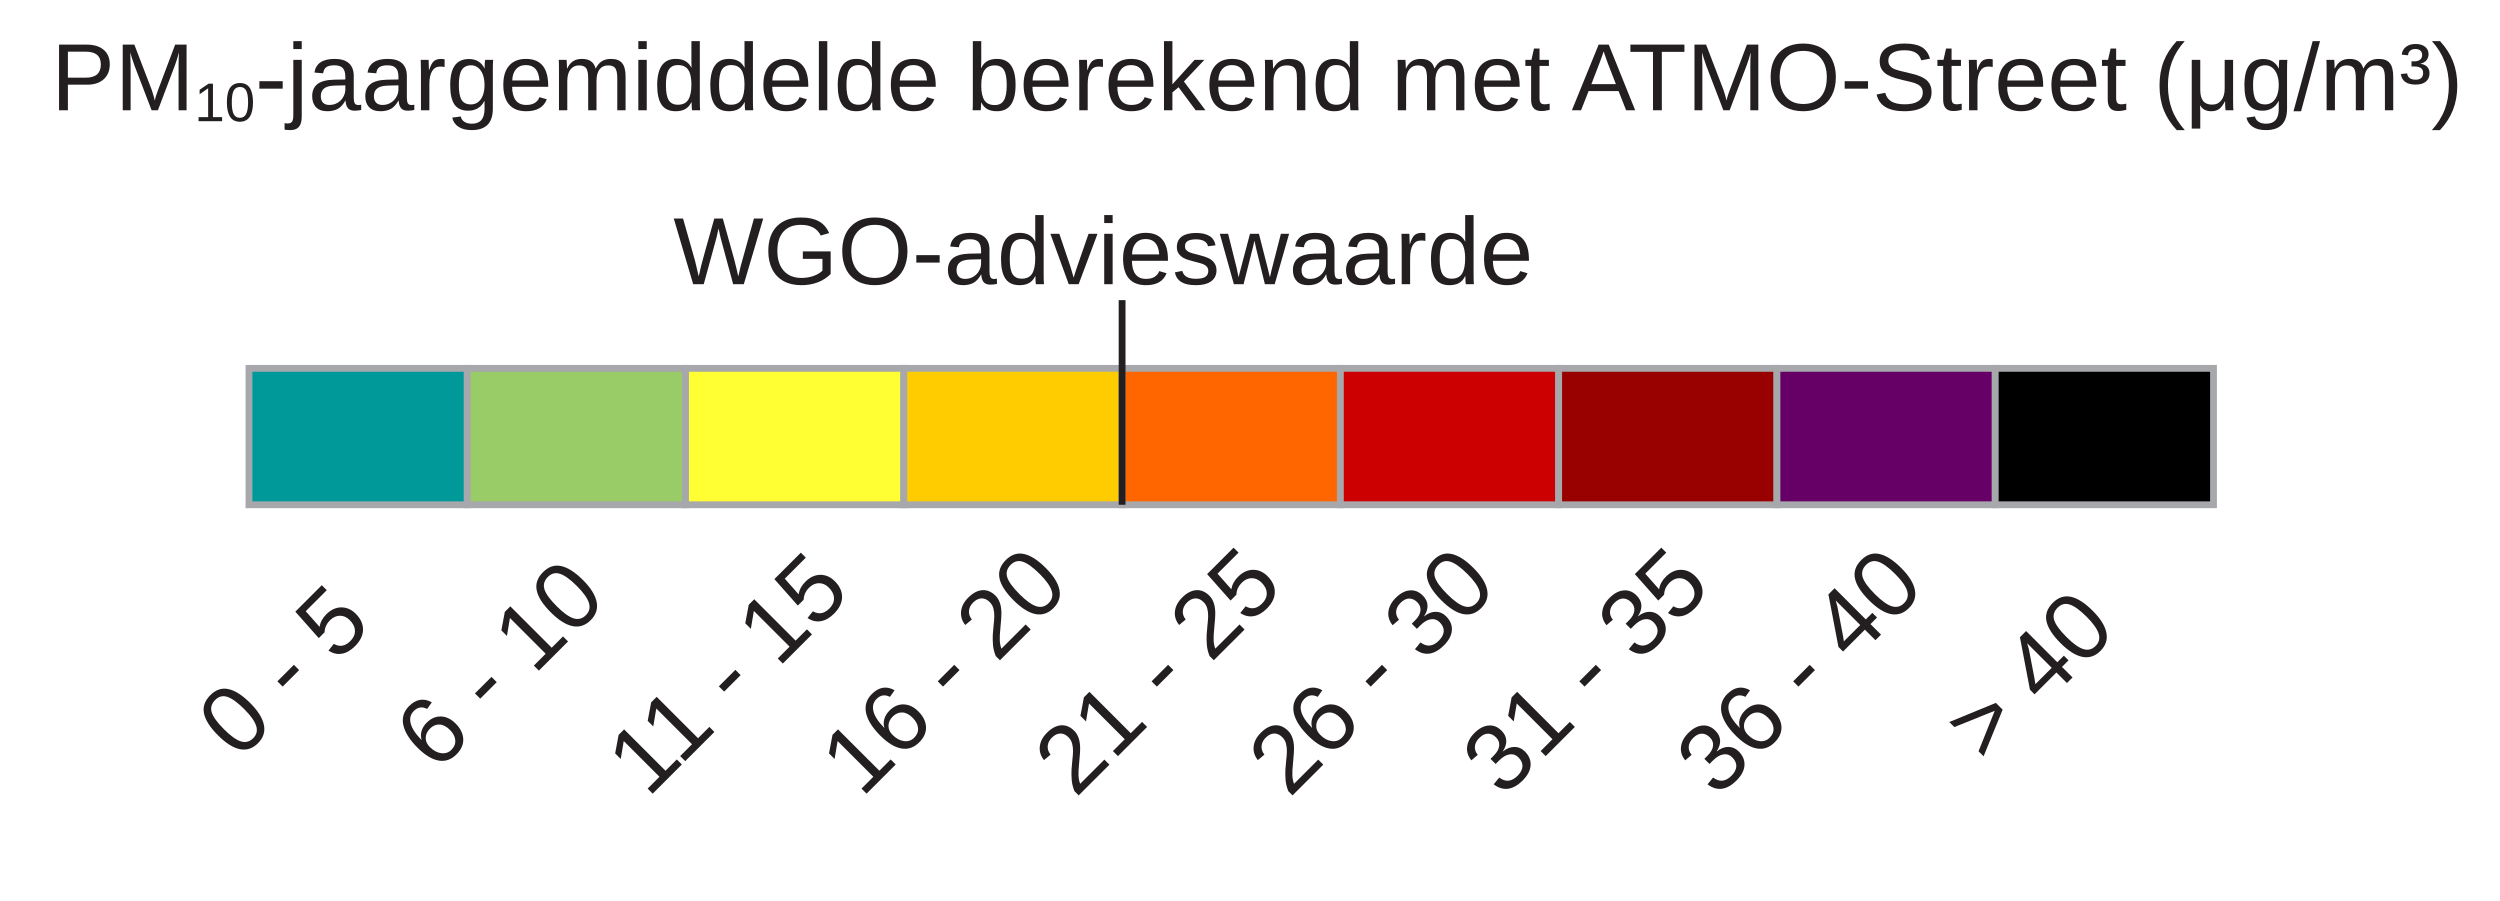
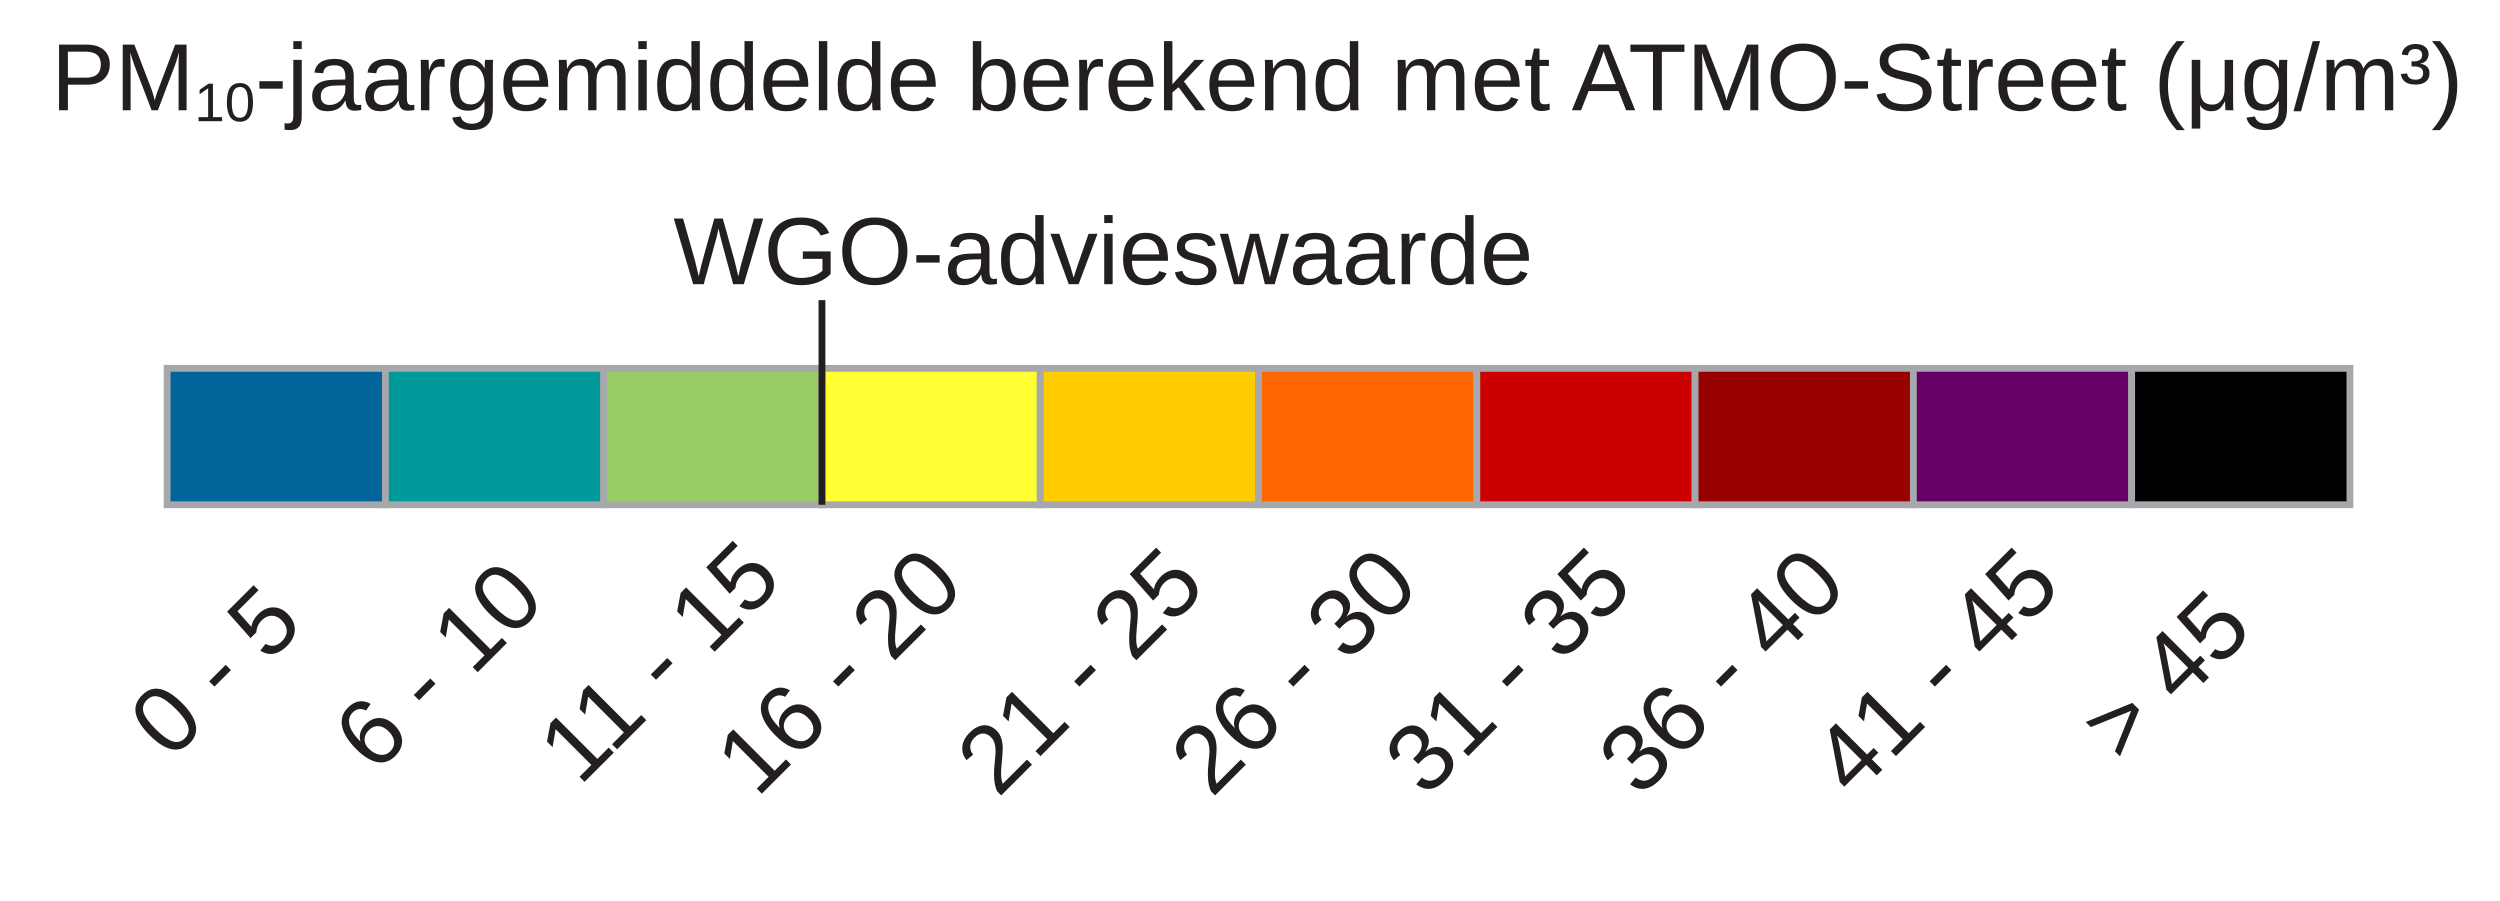
<svg xmlns="http://www.w3.org/2000/svg" version="1.1" id="Layer_1" x="0px" y="0px" width="366.5px" height="132px" viewBox="0 0 366.5 132" enable-background="new 0 0 366.5 132" xml:space="preserve">
-   <rect x="36.5" y="54" fill="#009999" stroke="#A6A8AB" stroke-miterlimit="10" width="32" height="20" />
-   <rect x="68.5" y="54" fill="#99CC66" stroke="#A6A8AB" stroke-miterlimit="10" width="32" height="20" />
-   <rect x="100.5" y="54" fill="#FFFF33" stroke="#A6A8AB" stroke-miterlimit="10" width="32" height="20" />
-   <rect x="132.5" y="54" fill="#FFCC00" stroke="#A6A8AB" stroke-miterlimit="10" width="32" height="20" />
-   <rect x="164.5" y="54" fill="#FF6600" stroke="#A6A8AB" stroke-miterlimit="10" width="32" height="20" />
-   <rect x="196.5" y="54" fill="#CC0000" stroke="#A6A8AB" stroke-miterlimit="10" width="32" height="20" />
-   <rect x="228.5" y="54" fill="#990000" stroke="#A6A8AB" stroke-miterlimit="10" width="32" height="20" />
-   <rect x="260.5" y="54" fill="#660066" stroke="#A6A8AB" stroke-miterlimit="10" width="32" height="20" />
-   <rect x="292.5" y="54" fill="#000000" stroke="#A6A8AB" stroke-miterlimit="10" width="32" height="20" />
+   <rect x="24.5" y="54" fill="#006699" stroke="#A6A8AB" stroke-miterlimit="10" width="32" height="20" />
+   <rect x="56.5" y="54" fill="#009999" stroke="#A6A8AB" stroke-miterlimit="10" width="32" height="20" />
+   <rect x="88.5" y="54" fill="#99CC66" stroke="#A6A8AB" stroke-miterlimit="10" width="32" height="20" />
+   <rect x="120.5" y="54" fill="#FFFF33" stroke="#A6A8AB" stroke-miterlimit="10" width="32" height="20" />
+   <rect x="152.5" y="54" fill="#FFCC00" stroke="#A6A8AB" stroke-miterlimit="10" width="32" height="20" />
+   <rect x="184.5" y="54" fill="#FF6600" stroke="#A6A8AB" stroke-miterlimit="10" width="32" height="20" />
+   <rect x="216.5" y="54" fill="#CC0000" stroke="#A6A8AB" stroke-miterlimit="10" width="32" height="20" />
+   <rect x="248.5" y="54" fill="#990000" stroke="#A6A8AB" stroke-miterlimit="10" width="32" height="20" />
+   <rect x="280.5" y="54" fill="#660066" stroke="#A6A8AB" stroke-miterlimit="10" width="32" height="20" />
+   <rect x="312.5" y="54" fill="#000000" stroke="#A6A8AB" stroke-miterlimit="10" width="32" height="20" />
  <text transform="matrix(1 0 0 1 7.5 16.1665)" fill="#231F20" font-family="Arial" font-size="14">PM<tspan baseline-shift="sub" font-size="8px">10</tspan>-jaargemiddelde berekend met ATMO-Street (μg/m³)</text>
  <text transform="matrix(1 0 0 1 98.7148 41.6665)" fill="#231F20" font-family="Arial" font-size="14">WGO-advieswaarde</text>
-   <line fill="none" stroke="#231F20" stroke-miterlimit="10" x1="164.5" y1="44" x2="164.5" y2="74" />
-   <text transform="matrix(0.7071 -0.7071 0.7071 0.7071 34.9805 111.5957)" fill="#231F20" font-family="Arial" font-size="14">0 - 5</text>
-   <text transform="matrix(0.7071 -0.7071 0.7071 0.7071 63.9473 113.3672)" fill="#231F20" font-family="Arial" font-size="14">6 - 10</text>
-   <text transform="matrix(0.7071 -0.7071 0.7071 0.7071 94.9326 117.1016)" fill="#231F20" font-family="Arial" font-size="14">11 - 15</text>
-   <text transform="matrix(0.7071 -0.7071 0.7071 0.7071 126.2852 117.1016)" fill="#231F20" font-family="Arial" font-size="14">16 - 20</text>
-   <text transform="matrix(0.7071 -0.7071 0.7071 0.7071 157.6367 117.1016)" fill="#231F20" font-family="Arial" font-size="14">21 - 25</text>
-   <text transform="matrix(0.7071 -0.7071 0.7071 0.7071 188.9893 117.1016)" fill="#231F20" font-family="Arial" font-size="14">26 - 30</text>
-   <text transform="matrix(0.7071 -0.7071 0.7071 0.7071 220.3418 117.1016)" fill="#231F20" font-family="Arial" font-size="14">31 - 35</text>
-   <text transform="matrix(0.7071 -0.7071 0.7071 0.7071 251.6934 117.1016)" fill="#231F20" font-family="Arial" font-size="14">36 - 40</text>
-   <text transform="matrix(0.7071 -0.7071 0.7071 0.7071 291.0469 112.1016)" fill="#231F20" font-family="Arial" font-size="14">&gt; 40</text>
+   <line fill="none" stroke="#231F20" stroke-miterlimit="10" x1="120.5" y1="44" x2="120.5" y2="74" />
+   <text transform="matrix(0.7071 -0.7071 0.7071 0.7071 24.9805 111.5957)" fill="#231F20" font-family="Arial" font-size="14">0 - 5</text>
+   <text transform="matrix(0.7071 -0.7071 0.7071 0.7071 54.9805 113.5957)" fill="#231F20" font-family="Arial" font-size="14">6 - 10</text>
+   <text transform="matrix(0.7071 -0.7071 0.7071 0.7071 84.9473 115.3672)" fill="#231F20" font-family="Arial" font-size="14">11 - 15</text>
+   <text transform="matrix(0.7071 -0.7071 0.7071 0.7071 110.9326 117.1016)" fill="#231F20" font-family="Arial" font-size="14">16 - 20</text>
+   <text transform="matrix(0.7071 -0.7071 0.7071 0.7071 146.2852 117.1016)" fill="#231F20" font-family="Arial" font-size="14">21 - 25</text>
+   <text transform="matrix(0.7071 -0.7071 0.7071 0.7071 177.6367 117.1016)" fill="#231F20" font-family="Arial" font-size="14">26 - 30</text>
+   <text transform="matrix(0.7071 -0.7071 0.7071 0.7071 208.9893 117.1016)" fill="#231F20" font-family="Arial" font-size="14">31 - 35</text>
+   <text transform="matrix(0.7071 -0.7071 0.7071 0.7071 240.3418 117.1016)" fill="#231F20" font-family="Arial" font-size="14">36 - 40</text>
+   <text transform="matrix(0.7071 -0.7071 0.7071 0.7071 271.6934 117.1016)" fill="#231F20" font-family="Arial" font-size="14">41 - 45</text>
+   <text transform="matrix(0.7071 -0.7071 0.7071 0.7071 311.0469 112.1016)" fill="#231F20" font-family="Arial" font-size="14">&gt; 45</text>
</svg>
